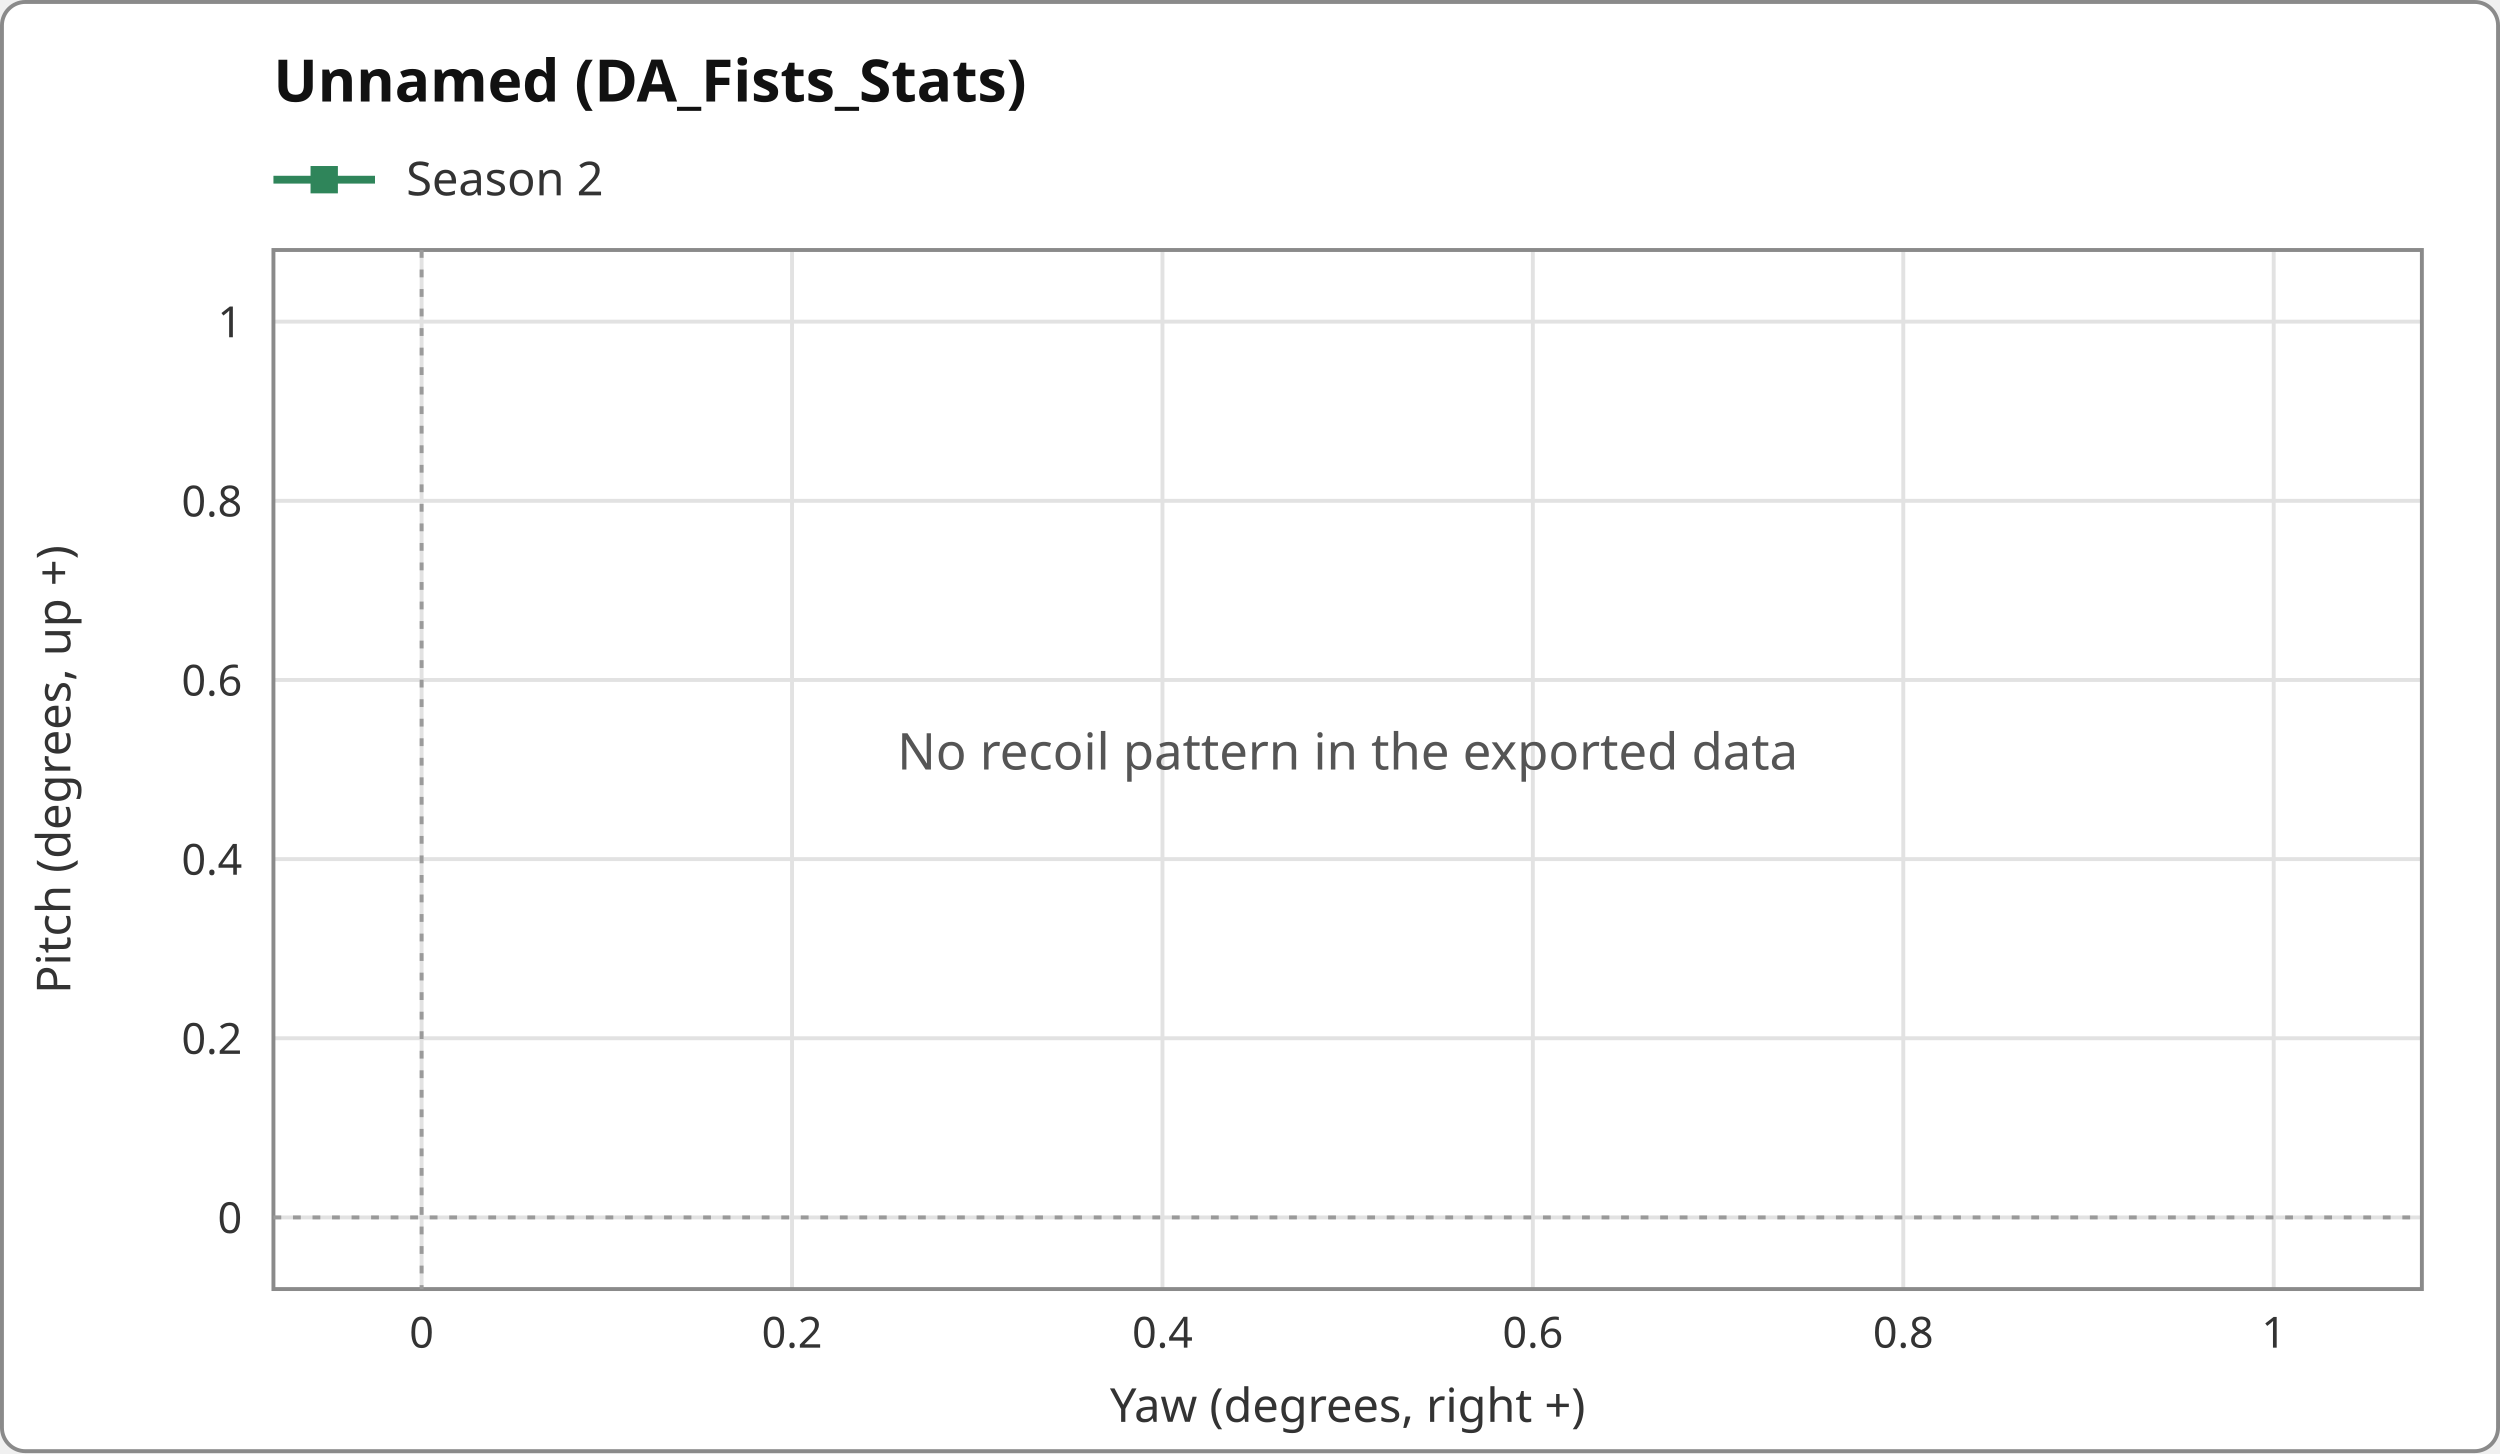
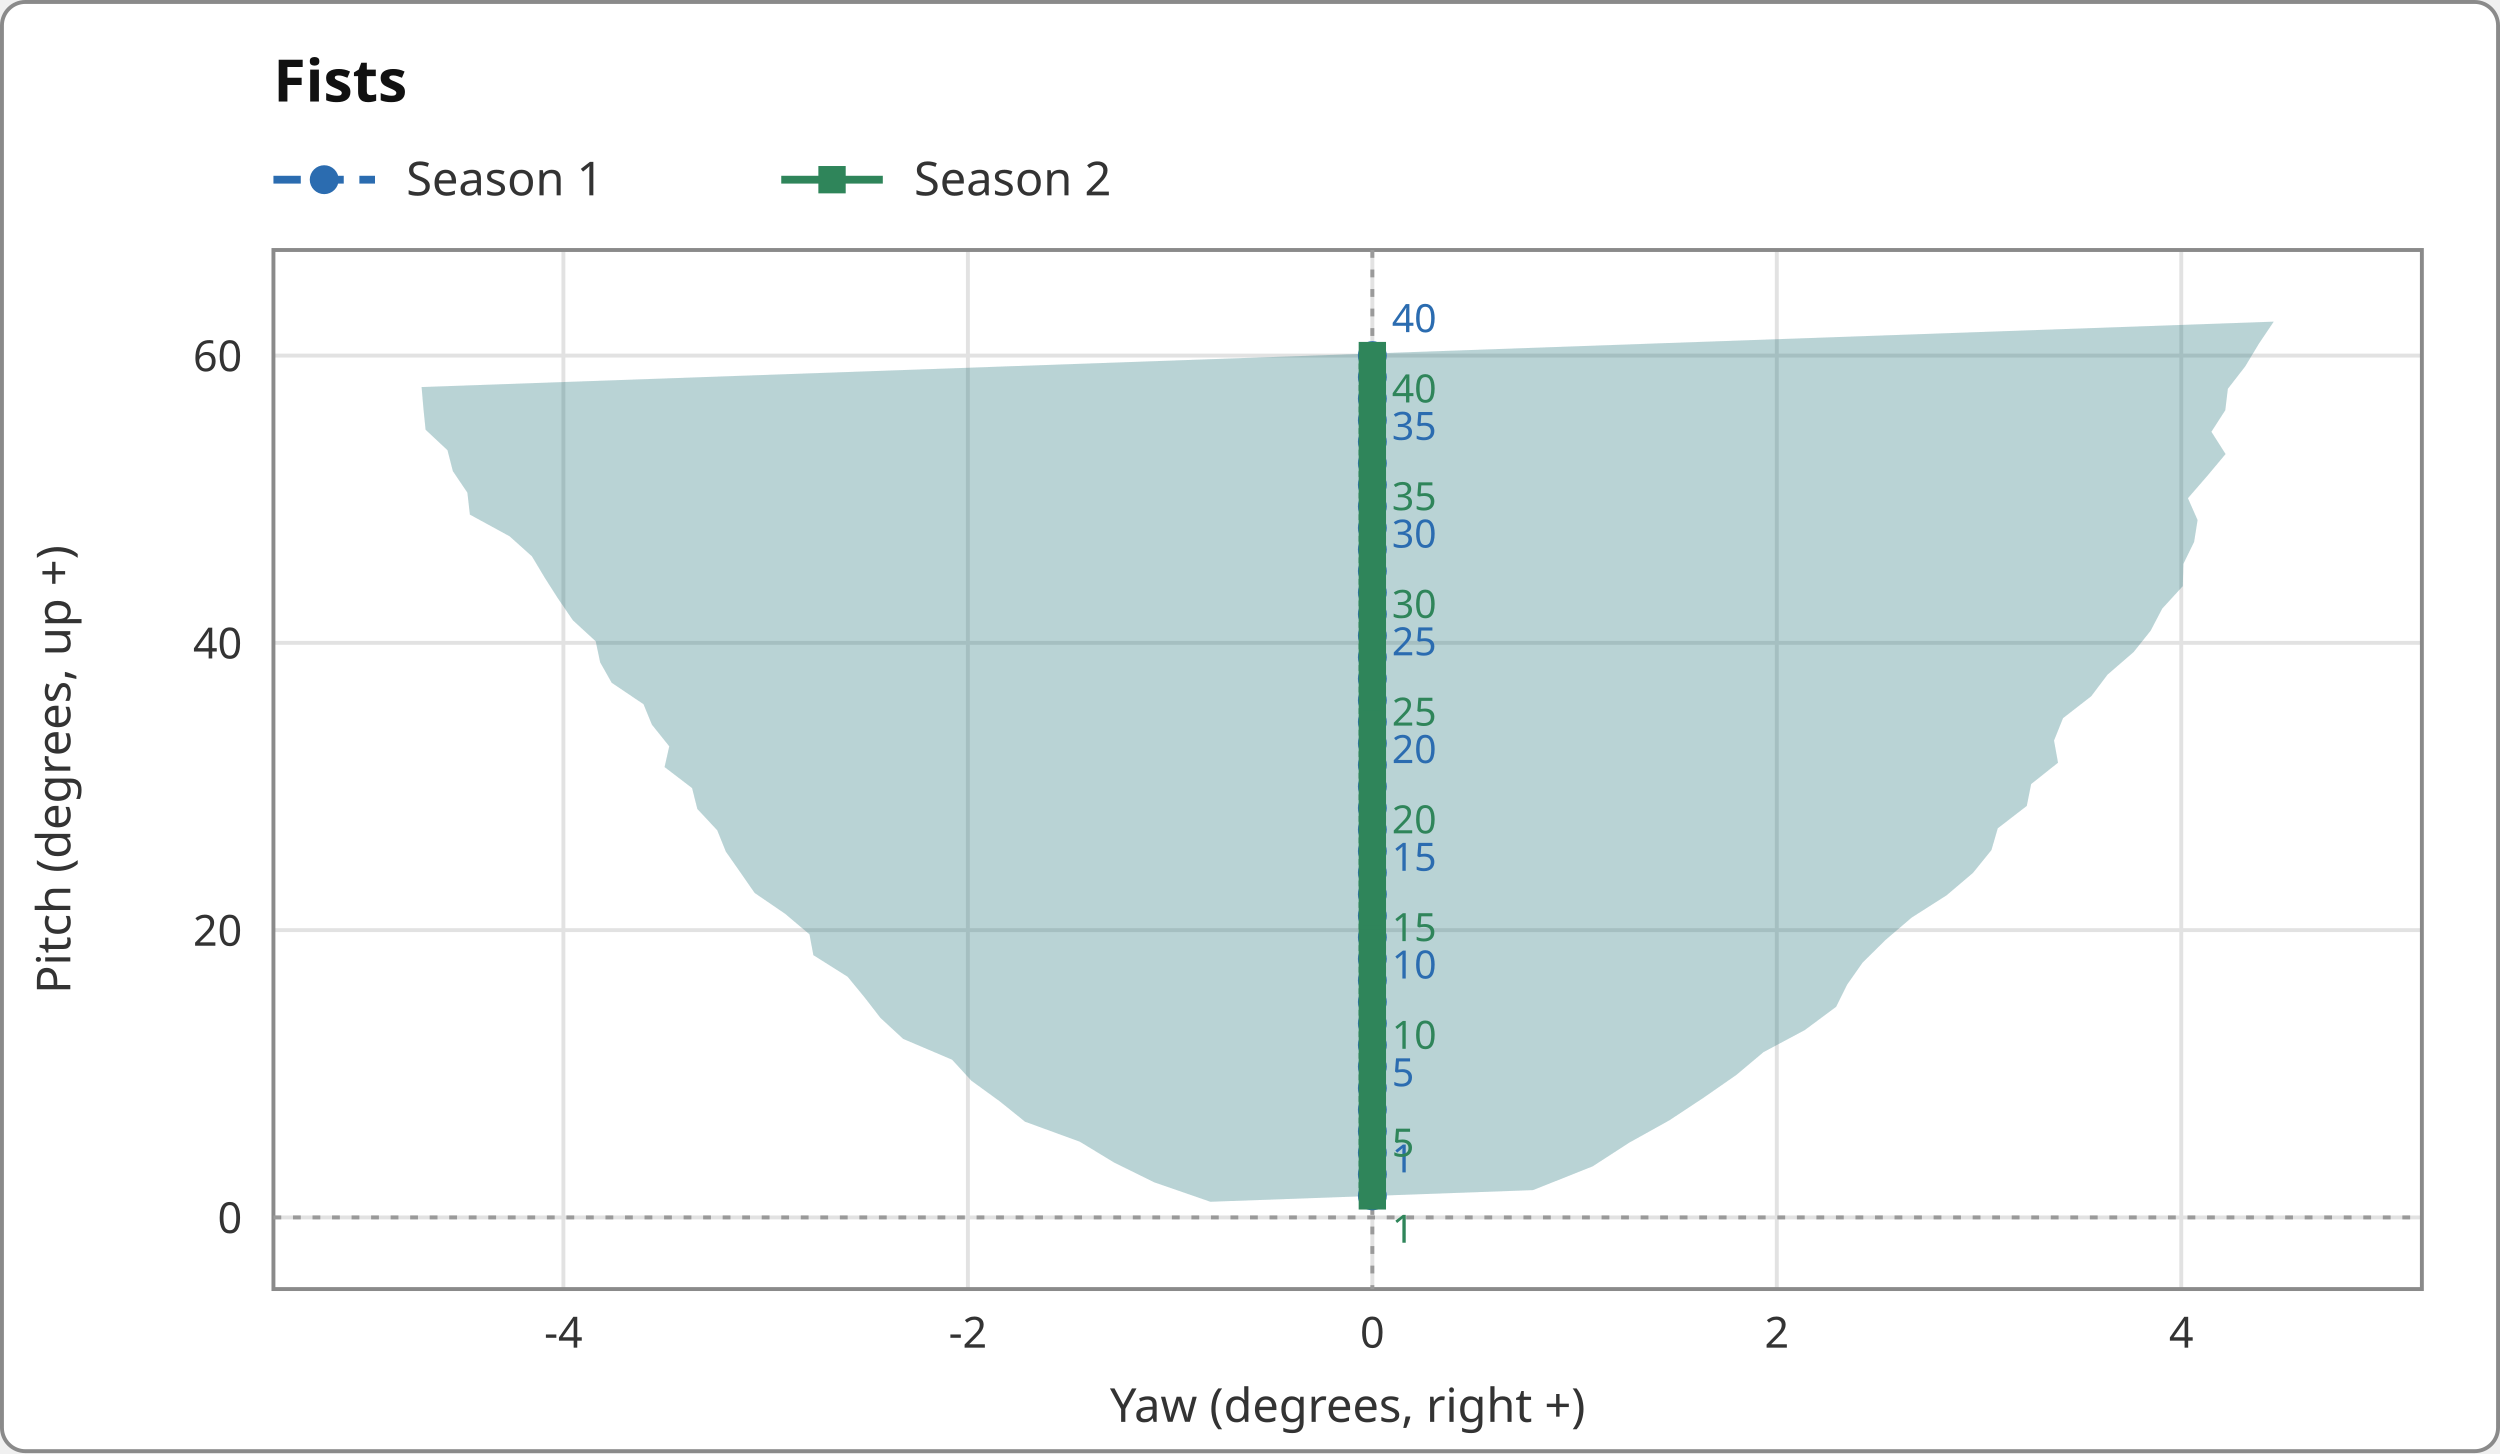
<svg xmlns="http://www.w3.org/2000/svg" width="640" height="372" viewBox="0 0 640 372" role="img" aria-labelledby="t d">
  <style>
.bg{fill:#ffffff;stroke:#8a8a8a;stroke-width:1}
.plot{fill:none;stroke:#8a8a8a;stroke-width:1}
.grid{stroke:#e2e2e2;stroke-width:1}
.axis{stroke:#444;stroke-width:1.2}
.ref{stroke:#9a9a9a;stroke-width:1;stroke-dasharray:2 3}
.tick{font:11px sans-serif;fill:#333}
.lbl{font:12px sans-serif;fill:#333}
.ttl{font:600 15px sans-serif;fill:#111}
.num1{font:10px sans-serif;fill:#2b6cb0}
.num2{font:10px sans-serif;fill:#2f855a}
.note{font:13px sans-serif;fill:#555}
.mk1{stroke:#2b6cb0;fill:#2b6cb0}
.mk2{stroke:#2f855a;fill:#2f855a}
.ln1{fill:none;stroke:#2b6cb0;stroke-width:2;stroke-dasharray:7 4}
.ln2{fill:none;stroke:#2f855a;stroke-width:2}
.band1{fill:#2b6cb0;fill-opacity:.18;stroke:none}
.band2{fill:#2f855a;fill-opacity:.18;stroke:none}
@media (prefers-color-scheme: dark){
.bg{fill:#1c1f24;stroke:#6b7280}
.plot{stroke:#6b7280}
.grid{stroke:#333842}
.axis{stroke:#c9ced6}
.ref{stroke:#7b8190}
.tick,.lbl{fill:#d7dbe2}
.ttl{fill:#f1f3f6}
.note{fill:#aab1bd}
.num1{fill:#63a6e6}
.num2{fill:#68c48f}
.mk1{stroke:#63a6e6;fill:#63a6e6}
.mk2{stroke:#68c48f;fill:#68c48f}
.ln1{stroke:#63a6e6}
.ln2{stroke:#68c48f}
.band1{fill:#63a6e6;fill-opacity:.22}
.band2{fill:#68c48f;fill-opacity:.22}
}
</style>
  <rect class="bg" x="0.5" y="0.5" width="639" height="371" rx="6" />
-   <text class="ttl" x="70" y="26">Unnamed (DA_Fists_Stats)</text>
-   <line class="ln2" x1="70" y1="46" x2="96" y2="46" />
-   <rect class="mk2" x="80" y="43" width="6" height="6" />
-   <text class="lbl" x="104" y="50">Season 2</text>
-   <line class="grid" x1="107.93" y1="64" x2="107.93" y2="330" />
-   <text class="tick" x="107.93" y="345" text-anchor="middle">0</text>
-   <line class="grid" x1="202.76" y1="64" x2="202.76" y2="330" />
-   <text class="tick" x="202.76" y="345" text-anchor="middle">0.2</text>
-   <line class="grid" x1="297.59" y1="64" x2="297.59" y2="330" />
-   <text class="tick" x="297.59" y="345" text-anchor="middle">0.4</text>
-   <line class="grid" x1="392.41" y1="64" x2="392.41" y2="330" />
-   <text class="tick" x="392.41" y="345" text-anchor="middle">0.6</text>
-   <line class="grid" x1="487.24" y1="64" x2="487.24" y2="330" />
-   <text class="tick" x="487.24" y="345" text-anchor="middle">0.8</text>
-   <line class="grid" x1="582.07" y1="64" x2="582.07" y2="330" />
-   <text class="tick" x="582.07" y="345" text-anchor="middle">1</text>
+   <text class="ttl" x="70" y="26">Fists</text>
+   <line class="ln1" x1="70" y1="46" x2="96" y2="46" />
+   <circle class="mk1" cx="83" cy="46" r="3.2" />
+   <text class="lbl" x="104" y="50">Season 1</text>
+   <line class="ln2" x1="200" y1="46" x2="226" y2="46" />
+   <rect class="mk2" x="210" y="43" width="6" height="6" />
+   <text class="lbl" x="234" y="50">Season 2</text>
+   <line class="grid" x1="144.23" y1="64" x2="144.23" y2="330" />
+   <text class="tick" x="144.23" y="345" text-anchor="middle">-4</text>
+   <line class="grid" x1="247.78" y1="64" x2="247.78" y2="330" />
+   <text class="tick" x="247.78" y="345" text-anchor="middle">-2</text>
+   <line class="grid" x1="351.32" y1="64" x2="351.32" y2="330" />
+   <text class="tick" x="351.32" y="345" text-anchor="middle">0</text>
+   <line class="grid" x1="454.86" y1="64" x2="454.86" y2="330" />
+   <text class="tick" x="454.86" y="345" text-anchor="middle">2</text>
+   <line class="grid" x1="558.40" y1="64" x2="558.40" y2="330" />
+   <text class="tick" x="558.40" y="345" text-anchor="middle">4</text>
  <line class="grid" x1="70" y1="311.66" x2="620" y2="311.66" />
  <text class="tick" x="62" y="315.66" text-anchor="end">0</text>
-   <line class="grid" x1="70" y1="265.79" x2="620" y2="265.79" />
-   <text class="tick" x="62" y="269.79" text-anchor="end">0.2</text>
-   <line class="grid" x1="70" y1="219.93" x2="620" y2="219.93" />
-   <text class="tick" x="62" y="223.93" text-anchor="end">0.4</text>
-   <line class="grid" x1="70" y1="174.07" x2="620" y2="174.07" />
-   <text class="tick" x="62" y="178.07" text-anchor="end">0.6</text>
-   <line class="grid" x1="70" y1="128.21" x2="620" y2="128.21" />
-   <text class="tick" x="62" y="132.21" text-anchor="end">0.8</text>
-   <line class="grid" x1="70" y1="82.34" x2="620" y2="82.34" />
-   <text class="tick" x="62" y="86.34" text-anchor="end">1</text>
+   <line class="grid" x1="70" y1="238.11" x2="620" y2="238.11" />
+   <text class="tick" x="62" y="242.11" text-anchor="end">20</text>
+   <line class="grid" x1="70" y1="164.57" x2="620" y2="164.57" />
+   <text class="tick" x="62" y="168.57" text-anchor="end">40</text>
+   <line class="grid" x1="70" y1="91.03" x2="620" y2="91.03" />
+   <text class="tick" x="62" y="95.03" text-anchor="end">60</text>
  <rect class="plot" x="70" y="64" width="550" height="266" />
-   <line class="ref" x1="107.93" y1="64" x2="107.93" y2="330" />
+   <line class="ref" x1="351.32" y1="64" x2="351.32" y2="330" />
  <line class="ref" x1="70" y1="311.66" x2="620" y2="311.66" />
  <text class="lbl" x="345.0" y="364" text-anchor="middle">Yaw (degrees, right +)</text>
  <text class="lbl" transform="translate(18 197.0) rotate(-90)" text-anchor="middle">Pitch (degrees, up +)</text>
-   <text class="note" x="345.0" y="197.0" text-anchor="middle">No recoil pattern in the exported data</text>
+   <polygon class="band1" points="309.85,307.65 295.47,302.67 285.21,297.61 276.44,292.28 262.41,287.16 255.96,281.96 248.69,276.68 243.74,271.29 231.21,265.96 225.39,260.58 221.34,255.34 216.99,250.05 208.22,244.52 207.23,239.19 200.99,233.93 193.19,228.60 189.44,223.20 185.82,218.02 183.61,212.55 178.52,207.10 177.17,201.75 170.13,196.37 171.33,191.06 166.89,185.52 164.74,180.28 156.59,174.79 153.64,169.56 152.50,164.17 146.66,158.80 142.88,153.27 139.51,147.99 136.18,142.43 130.47,137.30 120.29,131.74 119.65,126.12 115.93,120.61 114.56,115.26 108.95,110.01 108.39,104.50 107.93,99.08 582.07,82.34 578.26,88.01 574.76,93.82 570.33,99.53 569.67,105.02 566.12,110.53 569.74,116.23 565.21,121.66 560.11,127.54 562.58,133.14 561.69,138.73 558.94,144.36 558.80,150.04 553.53,155.80 550.56,161.47 546.19,166.94 539.53,172.70 535.35,178.24 528.13,183.85 525.83,189.58 526.85,195.25 519.97,200.72 518.86,206.31 511.43,212.04 509.81,217.62 505.07,223.47 498.35,229.18 489.37,234.91 482.70,240.62 476.82,246.43 472.86,252.07 470.05,257.74 462.05,263.68 451.46,269.34 444.49,275.19 436.05,281.06 427.36,286.80 417.08,292.52 407.73,298.58 392.43,304.67" />
+   <polygon class="band2" points="309.85,307.65 295.47,302.67 285.21,297.61 276.44,292.28 262.41,287.16 255.96,281.96 248.69,276.68 243.74,271.29 231.21,265.96 225.39,260.58 221.34,255.34 216.99,250.05 208.22,244.52 207.23,239.19 200.99,233.93 193.19,228.60 189.44,223.20 185.82,218.02 183.61,212.55 178.52,207.10 177.17,201.75 170.13,196.37 171.33,191.06 166.89,185.52 164.74,180.28 156.59,174.79 153.64,169.56 152.50,164.17 146.66,158.80 142.88,153.27 139.51,147.99 136.18,142.43 130.47,137.30 120.29,131.74 119.65,126.12 115.93,120.61 114.56,115.26 108.95,110.01 108.39,104.50 107.93,99.08 582.07,82.34 578.26,88.01 574.76,93.82 570.33,99.53 569.67,105.02 566.12,110.53 569.74,116.23 565.21,121.66 560.11,127.54 562.58,133.14 561.69,138.73 558.94,144.36 558.80,150.04 553.53,155.80 550.56,161.47 546.19,166.94 539.53,172.70 535.35,178.24 528.13,183.85 525.83,189.58 526.85,195.25 519.97,200.72 518.86,206.31 511.43,212.04 509.81,217.62 505.07,223.47 498.35,229.18 489.37,234.91 482.70,240.62 476.82,246.43 472.86,252.07 470.05,257.74 462.05,263.68 451.46,269.34 444.49,275.19 436.05,281.06 427.36,286.80 417.08,292.52 407.73,298.58 392.43,304.67" />
+   <polyline class="ln1" points="351.32,306.14 351.32,300.62 351.32,295.11 351.32,289.59 351.32,284.08 351.32,278.56 351.32,273.05 351.32,267.53 351.32,262.01 351.32,256.50 351.32,250.98 351.32,245.47 351.32,239.95 351.32,234.44 351.32,228.92 351.32,223.41 351.32,217.89 351.32,212.37 351.32,206.86 351.32,201.34 351.32,195.83 351.32,190.31 351.32,184.80 351.32,179.28 351.32,173.76 351.32,168.25 351.32,162.73 351.32,157.22 351.32,151.70 351.32,146.19 351.32,140.67 351.32,135.16 351.32,129.64 351.32,124.12 351.32,118.61 351.32,113.09 351.32,107.58 351.32,102.06 351.32,96.55 351.32,91.03" />
+   <circle class="mk1" cx="351.32" cy="306.14" r="3.2" />
+   <text class="num1" x="356.32" y="300.14">1</text>
+   <circle class="mk1" cx="351.32" cy="300.62" r="3.2" />
+   <circle class="mk1" cx="351.32" cy="295.11" r="3.2" />
+   <circle class="mk1" cx="351.32" cy="289.59" r="3.2" />
+   <circle class="mk1" cx="351.32" cy="284.08" r="3.2" />
+   <text class="num1" x="356.32" y="278.08">5</text>
+   <circle class="mk1" cx="351.32" cy="278.56" r="3.2" />
+   <circle class="mk1" cx="351.32" cy="273.05" r="3.2" />
+   <circle class="mk1" cx="351.32" cy="267.53" r="3.2" />
+   <circle class="mk1" cx="351.32" cy="262.01" r="3.2" />
+   <circle class="mk1" cx="351.32" cy="256.50" r="3.2" />
+   <text class="num1" x="356.32" y="250.50">10</text>
+   <circle class="mk1" cx="351.32" cy="250.98" r="3.2" />
+   <circle class="mk1" cx="351.32" cy="245.47" r="3.2" />
+   <circle class="mk1" cx="351.32" cy="239.95" r="3.2" />
+   <circle class="mk1" cx="351.32" cy="234.44" r="3.2" />
+   <circle class="mk1" cx="351.32" cy="228.92" r="3.2" />
+   <text class="num1" x="356.32" y="222.92">15</text>
+   <circle class="mk1" cx="351.32" cy="223.41" r="3.2" />
+   <circle class="mk1" cx="351.32" cy="217.89" r="3.2" />
+   <circle class="mk1" cx="351.32" cy="212.37" r="3.2" />
+   <circle class="mk1" cx="351.32" cy="206.86" r="3.2" />
+   <circle class="mk1" cx="351.32" cy="201.34" r="3.2" />
+   <text class="num1" x="356.32" y="195.34">20</text>
+   <circle class="mk1" cx="351.32" cy="195.83" r="3.2" />
+   <circle class="mk1" cx="351.32" cy="190.31" r="3.2" />
+   <circle class="mk1" cx="351.32" cy="184.80" r="3.2" />
+   <circle class="mk1" cx="351.32" cy="179.28" r="3.2" />
+   <circle class="mk1" cx="351.32" cy="173.76" r="3.2" />
+   <text class="num1" x="356.32" y="167.76">25</text>
+   <circle class="mk1" cx="351.32" cy="168.25" r="3.2" />
+   <circle class="mk1" cx="351.32" cy="162.73" r="3.2" />
+   <circle class="mk1" cx="351.32" cy="157.22" r="3.2" />
+   <circle class="mk1" cx="351.32" cy="151.70" r="3.2" />
+   <circle class="mk1" cx="351.32" cy="146.19" r="3.2" />
+   <text class="num1" x="356.32" y="140.19">30</text>
+   <circle class="mk1" cx="351.32" cy="140.67" r="3.2" />
+   <circle class="mk1" cx="351.32" cy="135.16" r="3.2" />
+   <circle class="mk1" cx="351.32" cy="129.64" r="3.2" />
+   <circle class="mk1" cx="351.32" cy="124.12" r="3.2" />
+   <circle class="mk1" cx="351.32" cy="118.61" r="3.2" />
+   <text class="num1" x="356.32" y="112.61">35</text>
+   <circle class="mk1" cx="351.32" cy="113.09" r="3.2" />
+   <circle class="mk1" cx="351.32" cy="107.58" r="3.2" />
+   <circle class="mk1" cx="351.32" cy="102.06" r="3.2" />
+   <circle class="mk1" cx="351.32" cy="96.55" r="3.2" />
+   <circle class="mk1" cx="351.32" cy="91.03" r="3.2" />
+   <text class="num1" x="356.32" y="85.03">40</text>
+   <polyline class="ln2" points="351.32,306.14 351.32,300.62 351.32,295.11 351.32,289.59 351.32,284.08 351.32,278.56 351.32,273.05 351.32,267.53 351.32,262.01 351.32,256.50 351.32,250.98 351.32,245.47 351.32,239.95 351.32,234.44 351.32,228.92 351.32,223.41 351.32,217.89 351.32,212.37 351.32,206.86 351.32,201.34 351.32,195.83 351.32,190.31 351.32,184.80 351.32,179.28 351.32,173.76 351.32,168.25 351.32,162.73 351.32,157.22 351.32,151.70 351.32,146.19 351.32,140.67 351.32,135.16 351.32,129.64 351.32,124.12 351.32,118.61 351.32,113.09 351.32,107.58 351.32,102.06 351.32,96.55 351.32,91.03" />
+   <rect class="mk2" x="348.32" y="303.14" width="6" height="6" />
+   <text class="num2" x="356.32" y="318.14">1</text>
+   <rect class="mk2" x="348.32" y="297.62" width="6" height="6" />
+   <rect class="mk2" x="348.32" y="292.11" width="6" height="6" />
+   <rect class="mk2" x="348.32" y="286.59" width="6" height="6" />
+   <rect class="mk2" x="348.32" y="281.08" width="6" height="6" />
+   <text class="num2" x="356.32" y="296.08">5</text>
+   <rect class="mk2" x="348.32" y="275.56" width="6" height="6" />
+   <rect class="mk2" x="348.32" y="270.05" width="6" height="6" />
+   <rect class="mk2" x="348.32" y="264.53" width="6" height="6" />
+   <rect class="mk2" x="348.32" y="259.01" width="6" height="6" />
+   <rect class="mk2" x="348.32" y="253.50" width="6" height="6" />
+   <text class="num2" x="356.32" y="268.50">10</text>
+   <rect class="mk2" x="348.32" y="247.98" width="6" height="6" />
+   <rect class="mk2" x="348.32" y="242.47" width="6" height="6" />
+   <rect class="mk2" x="348.32" y="236.95" width="6" height="6" />
+   <rect class="mk2" x="348.32" y="231.44" width="6" height="6" />
+   <rect class="mk2" x="348.32" y="225.92" width="6" height="6" />
+   <text class="num2" x="356.32" y="240.92">15</text>
+   <rect class="mk2" x="348.32" y="220.41" width="6" height="6" />
+   <rect class="mk2" x="348.32" y="214.89" width="6" height="6" />
+   <rect class="mk2" x="348.32" y="209.37" width="6" height="6" />
+   <rect class="mk2" x="348.32" y="203.86" width="6" height="6" />
+   <rect class="mk2" x="348.32" y="198.34" width="6" height="6" />
+   <text class="num2" x="356.32" y="213.34">20</text>
+   <rect class="mk2" x="348.32" y="192.83" width="6" height="6" />
+   <rect class="mk2" x="348.32" y="187.31" width="6" height="6" />
+   <rect class="mk2" x="348.32" y="181.80" width="6" height="6" />
+   <rect class="mk2" x="348.32" y="176.28" width="6" height="6" />
+   <rect class="mk2" x="348.32" y="170.76" width="6" height="6" />
+   <text class="num2" x="356.32" y="185.76">25</text>
+   <rect class="mk2" x="348.32" y="165.25" width="6" height="6" />
+   <rect class="mk2" x="348.32" y="159.73" width="6" height="6" />
+   <rect class="mk2" x="348.32" y="154.22" width="6" height="6" />
+   <rect class="mk2" x="348.32" y="148.70" width="6" height="6" />
+   <rect class="mk2" x="348.32" y="143.19" width="6" height="6" />
+   <text class="num2" x="356.32" y="158.19">30</text>
+   <rect class="mk2" x="348.32" y="137.67" width="6" height="6" />
+   <rect class="mk2" x="348.32" y="132.16" width="6" height="6" />
+   <rect class="mk2" x="348.32" y="126.64" width="6" height="6" />
+   <rect class="mk2" x="348.32" y="121.12" width="6" height="6" />
+   <rect class="mk2" x="348.32" y="115.61" width="6" height="6" />
+   <text class="num2" x="356.32" y="130.61">35</text>
+   <rect class="mk2" x="348.32" y="110.09" width="6" height="6" />
+   <rect class="mk2" x="348.32" y="104.58" width="6" height="6" />
+   <rect class="mk2" x="348.32" y="99.06" width="6" height="6" />
+   <rect class="mk2" x="348.32" y="93.55" width="6" height="6" />
+   <rect class="mk2" x="348.32" y="88.03" width="6" height="6" />
+   <text class="num2" x="356.32" y="103.03">40</text>
</svg>
